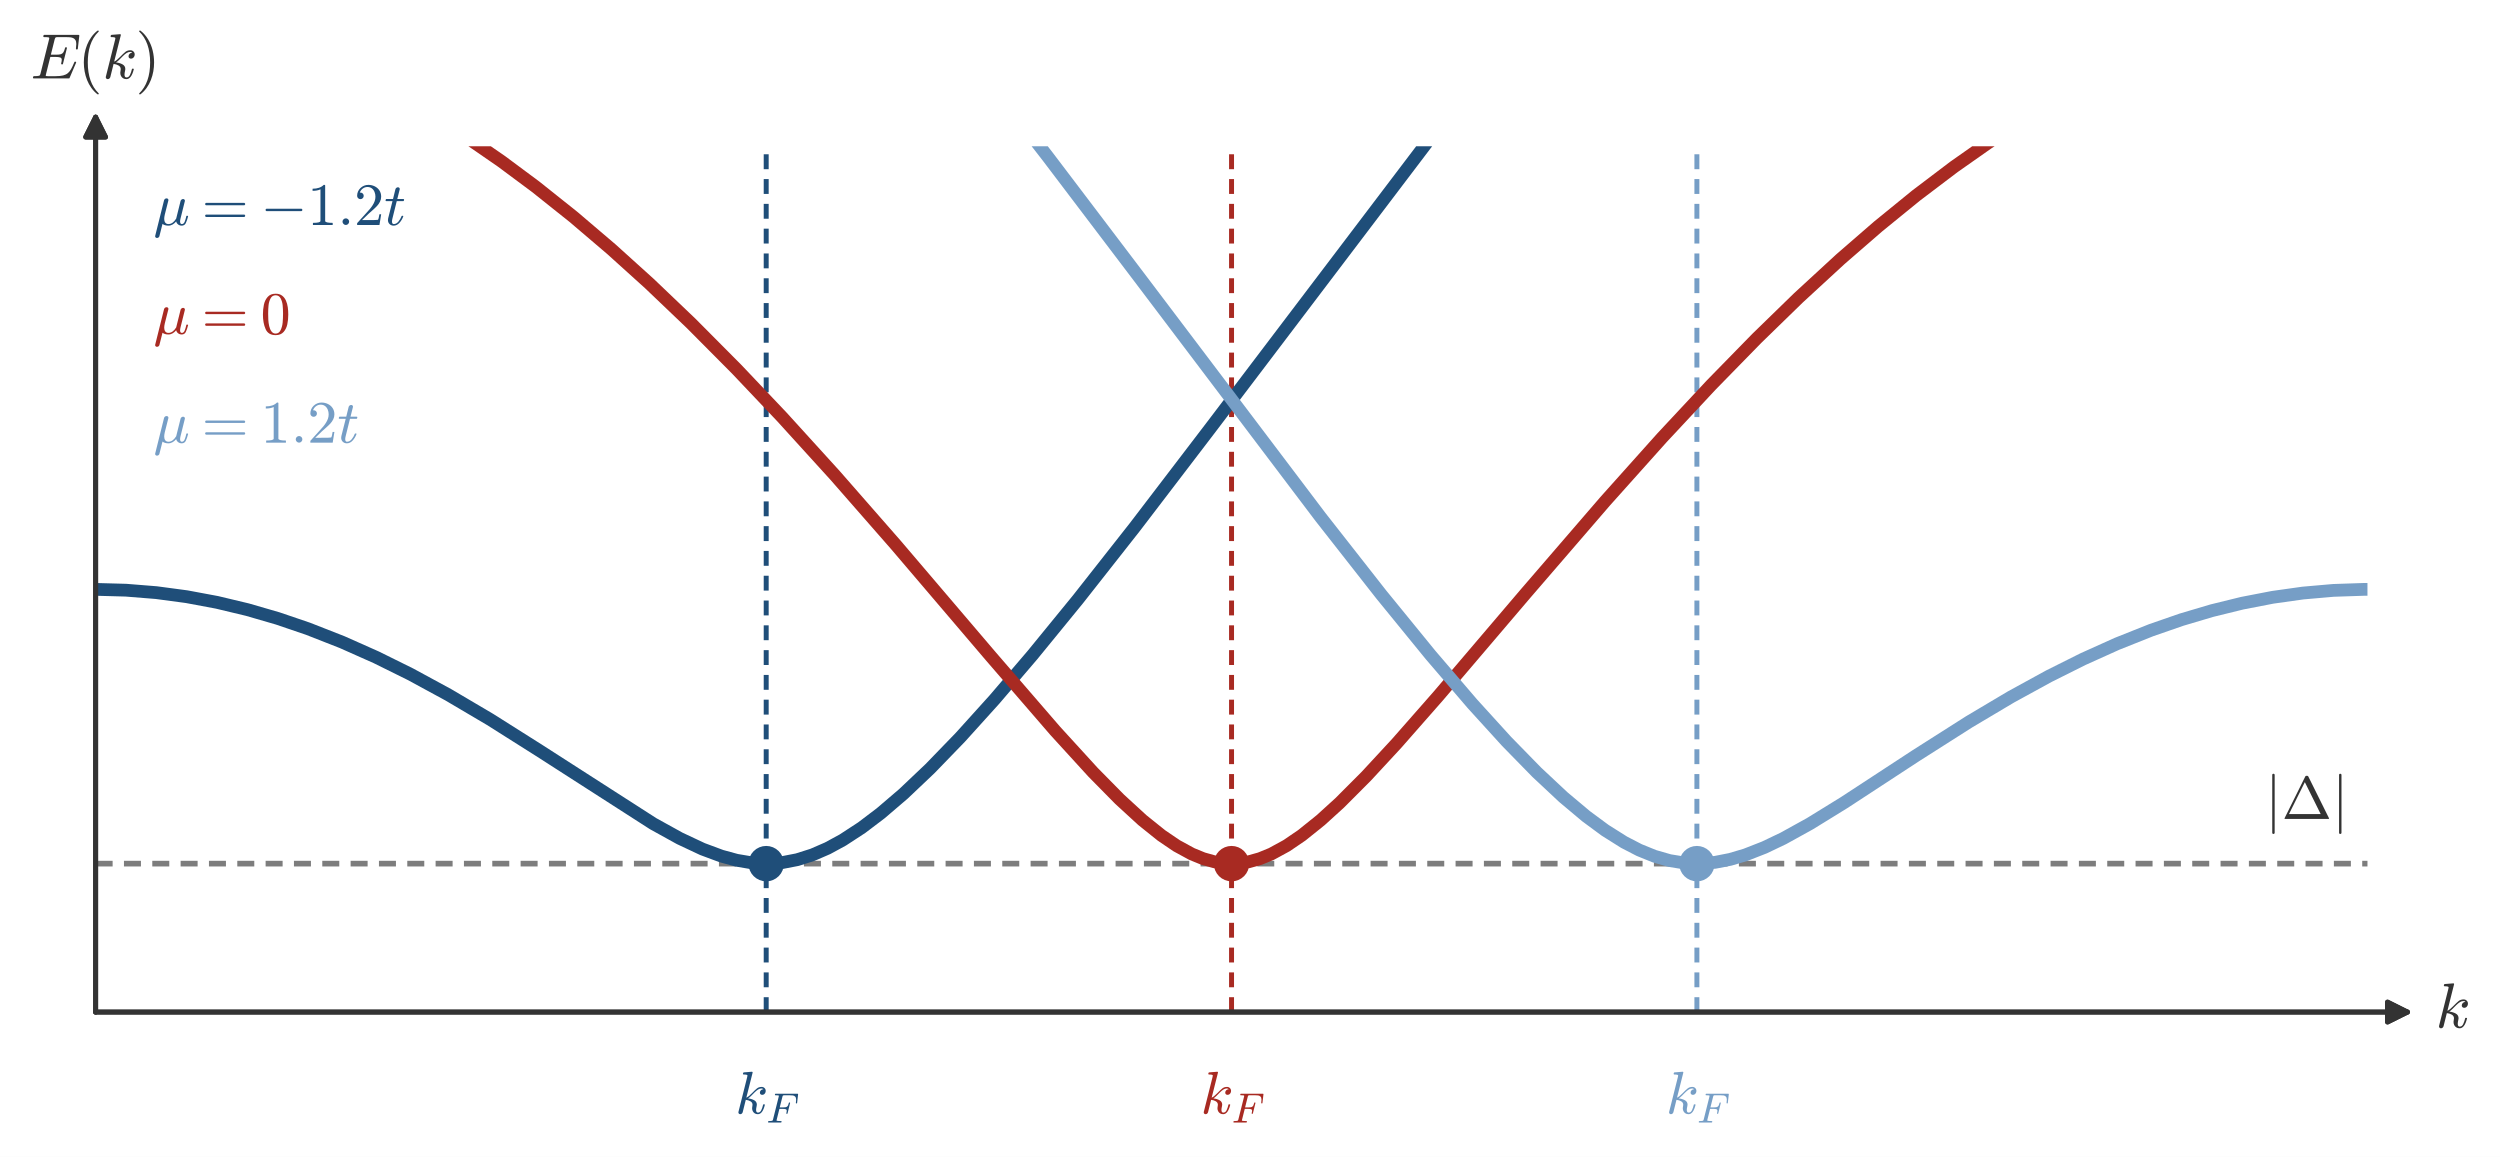
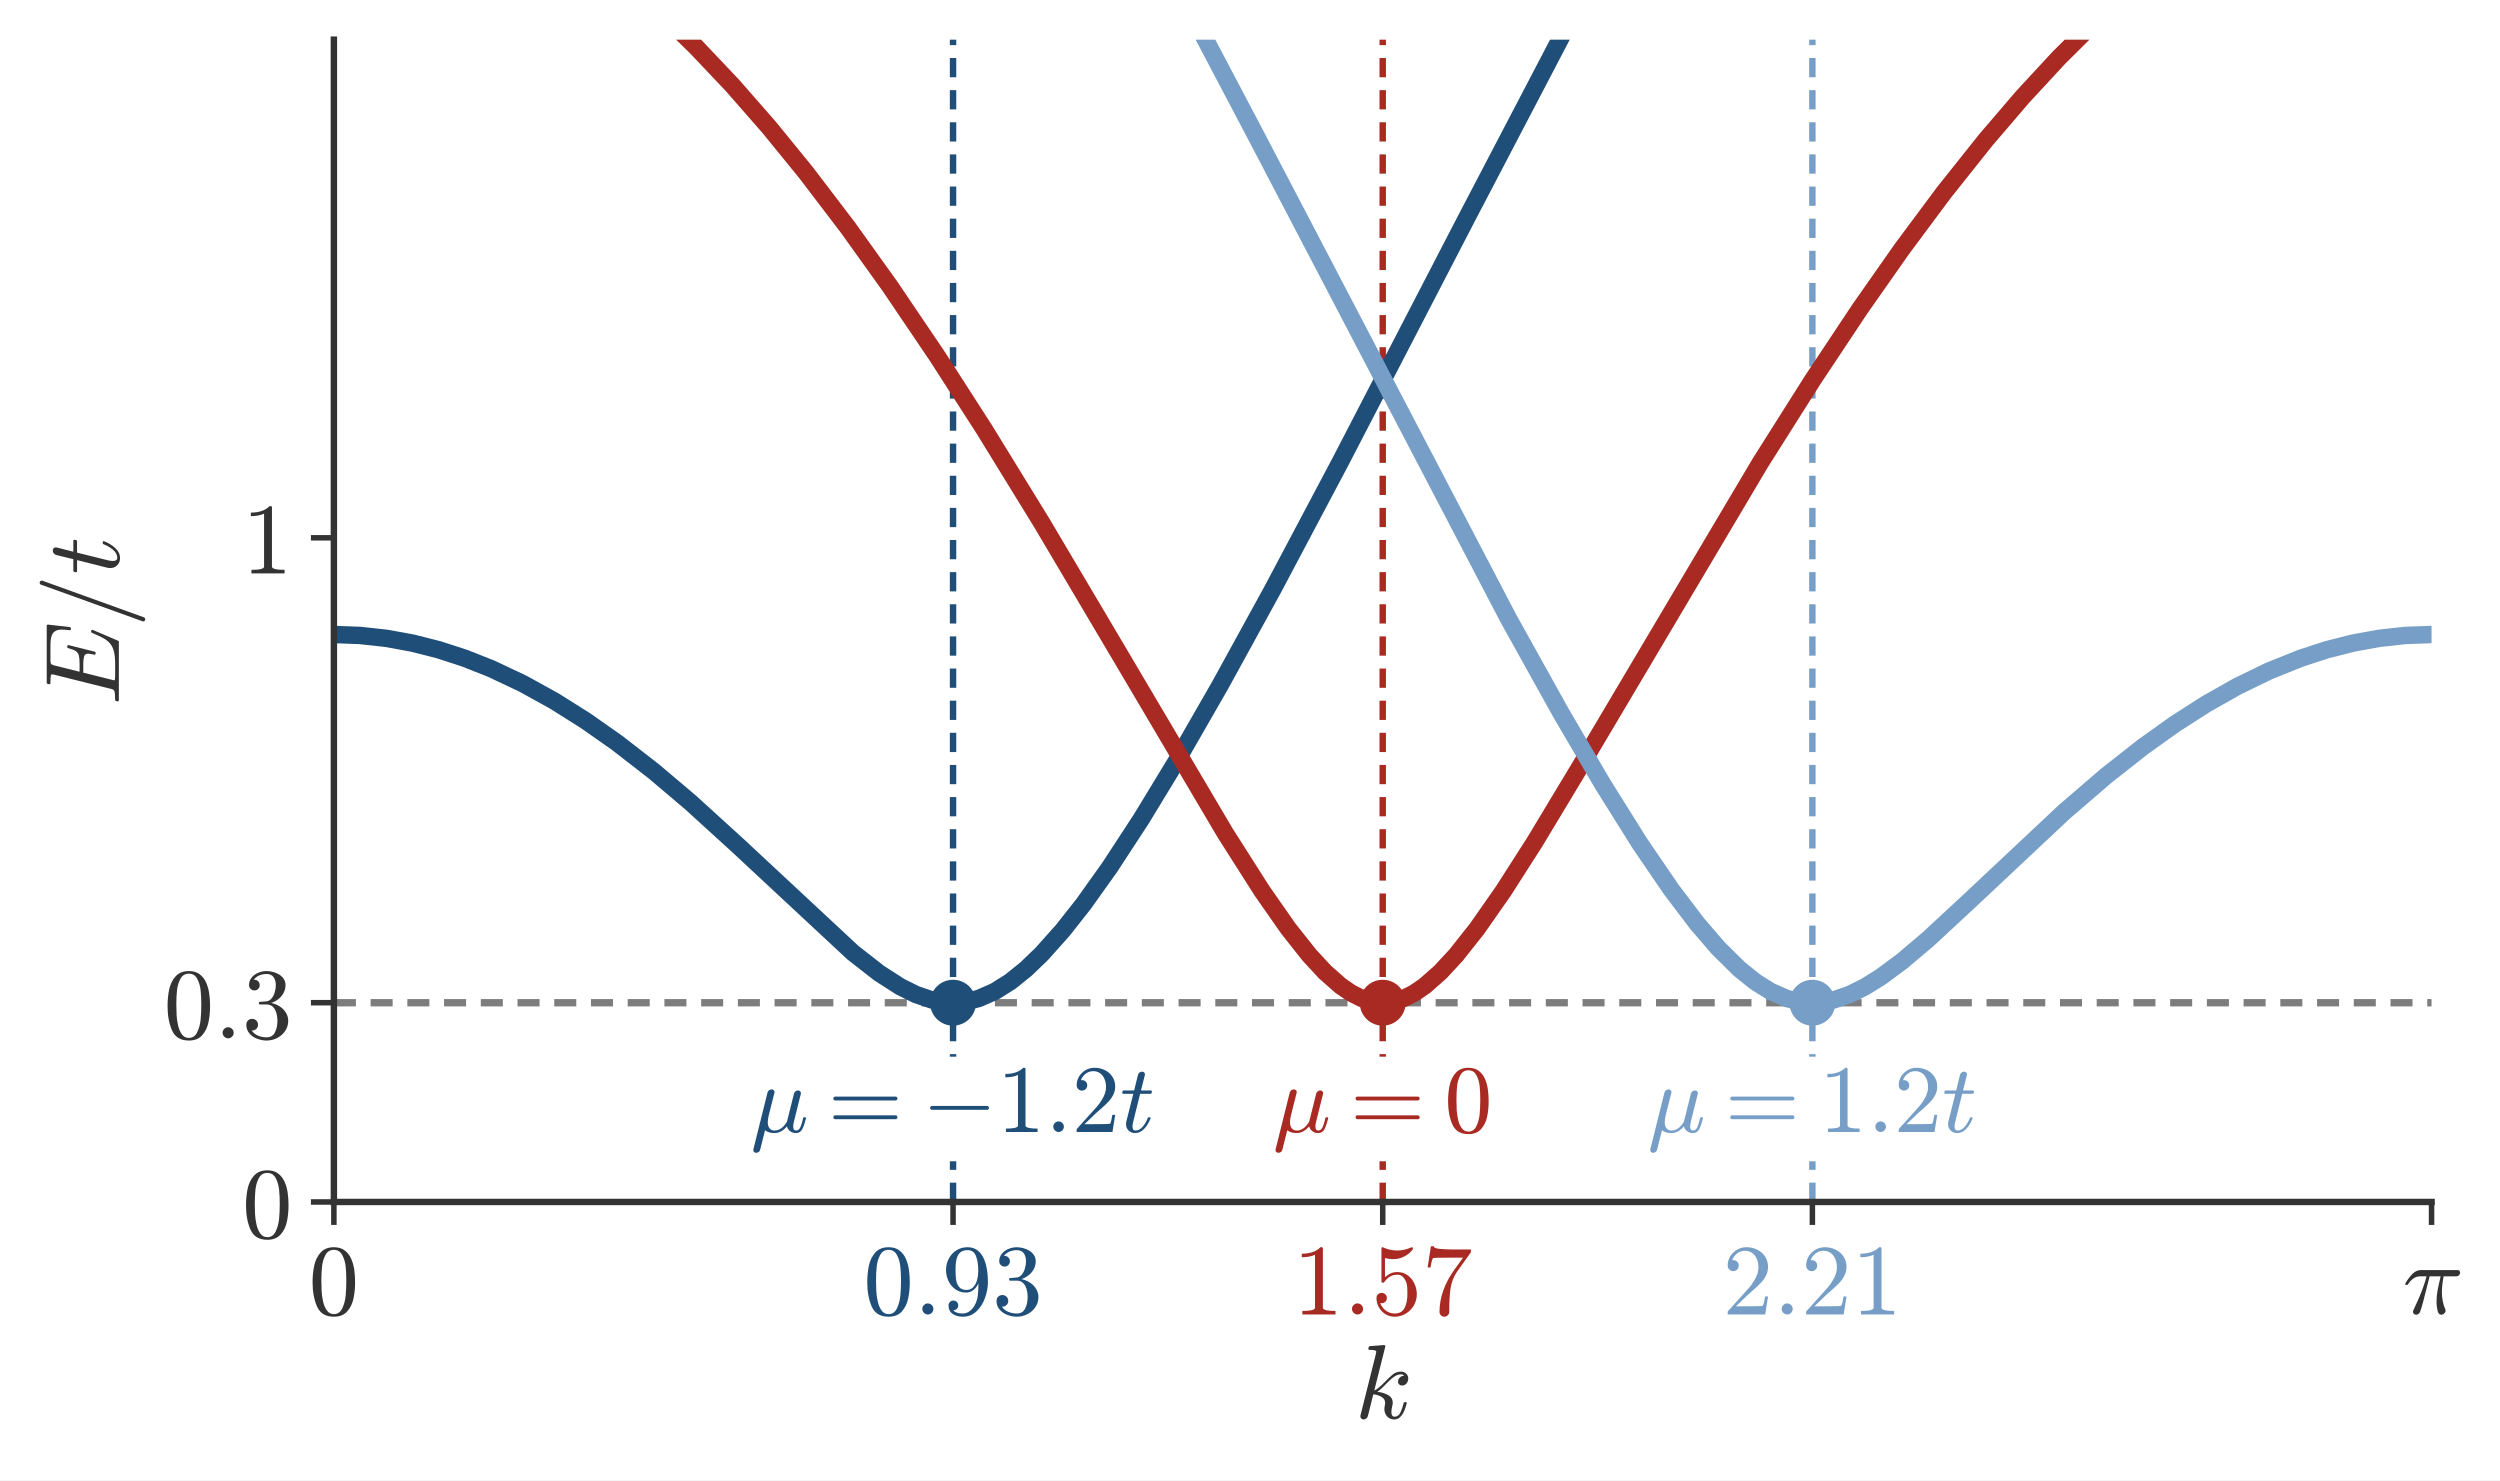
- <svg xmlns="http://www.w3.org/2000/svg" xmlns:xlink="http://www.w3.org/1999/xlink" width="352.952pt" height="163.33pt" viewBox="0 0 352.952 163.33" version="1.1">
+ <svg xmlns="http://www.w3.org/2000/svg" xmlns:xlink="http://www.w3.org/1999/xlink" width="272.293pt" height="161.236pt" viewBox="0 0 272.293 161.236" version="1.1">
  <defs>
    <style type="text/css">*{stroke-linejoin: round; stroke-linecap: butt}</style>
  </defs>
  <g id="figure_1">
    <g id="patch_1">
-       <path d="M 0 163.33  L 352.952 163.33  L 352.952 0  L 0 0  z " style="fill: #ffffff" />
+       <path d="M 0 161.236  L 272.293 161.236  L 272.293 0  L 0 0  z " style="fill: #ffffff" />
    </g>
    <g id="axes_1">
      <g id="patch_2">
-         <path d="M 13.5 142.884  L 334.24 142.884  L 334.24 20.654  L 13.5 20.654  z " style="fill: #ffffff" />
+         <path d="M 36.366 130.915  L 264.838 130.915  L 264.838 4.32  L 36.366 4.32  z " style="fill: #ffffff" />
      </g>
      <g id="line2d_1">
-         <path d="M 108.172 142.884  L 108.172 20.654  " clip-path="url(#p4acc5c0c3c)" style="fill: none; stroke-dasharray: 2.1,1.4; stroke-dashoffset: 0; stroke: #1f4e79; stroke-width: 0.7" />
+         <path d="M 103.803 130.915  L 103.803 4.32  " clip-path="url(#pa2247e5901)" style="fill: none; stroke-dasharray: 2.1,1.4; stroke-dashoffset: 0; stroke: #1f4e79; stroke-width: 0.7" />
      </g>
      <g id="line2d_2">
-         <path d="M 173.87 142.884  L 173.87 20.654  " clip-path="url(#p4acc5c0c3c)" style="fill: none; stroke-dasharray: 2.1,1.4; stroke-dashoffset: 0; stroke: #a82a22; stroke-width: 0.7" />
+         <path d="M 150.602 130.915  L 150.602 4.32  " clip-path="url(#pa2247e5901)" style="fill: none; stroke-dasharray: 2.1,1.4; stroke-dashoffset: 0; stroke: #a82a22; stroke-width: 0.7" />
      </g>
      <g id="line2d_3">
-         <path d="M 239.568 142.884  L 239.568 20.654  " clip-path="url(#p4acc5c0c3c)" style="fill: none; stroke-dasharray: 2.1,1.4; stroke-dashoffset: 0; stroke: #769ec6; stroke-width: 0.7" />
+         <path d="M 197.4 130.915  L 197.4 4.32  " clip-path="url(#pa2247e5901)" style="fill: none; stroke-dasharray: 2.1,1.4; stroke-dashoffset: 0; stroke: #769ec6; stroke-width: 0.7" />
      </g>
      <g id="line2d_4">
-         <path d="M 13.5 121.93  L 334.24 121.93  " clip-path="url(#p4acc5c0c3c)" style="fill: none; stroke-dasharray: 2.4,1.6; stroke-dashoffset: 0; stroke: #7d7d7d; stroke-width: 0.8" />
-       </g>
-       <g id="matplotlib.axis_1" />
-       <g id="matplotlib.axis_2" />
-       <g id="line2d_5">
-         <path d="M 13.5 83.208  L 17.784 83.323  L 22.067 83.668  L 26.351 84.241  L 30.635 85.041  L 34.918 86.065  L 39.202 87.309  L 43.486 88.768  L 48.305 90.658  L 53.124 92.802  L 57.943 95.186  L 63.298 98.094  L 69.188 101.569  L 76.149 105.969  L 92.213 116.29  L 95.961 118.363  L 99.173 119.872  L 101.851 120.868  L 103.993 121.452  L 106.134 121.813  L 108.276 121.93  L 110.418 121.784  L 112.56 121.369  L 114.702 120.69  L 116.844 119.759  L 118.985 118.595  L 121.663 116.847  L 124.34 114.817  L 127.553 112.07  L 131.301 108.515  L 135.585 104.088  L 140.404 98.752  L 145.758 92.486  L 152.184 84.62  L 160.216 74.411  L 170.925 60.392  L 206.801 13.086  L 215.904 1.605  L 218.014 -1  L 218.014 -1  " clip-path="url(#p4acc5c0c3c)" style="fill: none; stroke: #1f4e79; stroke-width: 1.8; stroke-linecap: round" />
-       </g>
-       <g id="line2d_6">
+         <path d="M 36.366 109.213  L 264.838 109.213  " clip-path="url(#pa2247e5901)" style="fill: none; stroke-dasharray: 2.4,1.6; stroke-dashoffset: 0; stroke: #7d7d7d; stroke-width: 0.8" />
+       </g>
+       <g id="matplotlib.axis_1">
+         <g id="xtick_1">
+           <g id="line2d_5">
+             <defs>
+               <path id="maeb34de381" d="M 0 0  L 0 2.5  " style="stroke: #333333; stroke-width: 0.6" />
+             </defs>
+             <g>
+               <use xlink:href="#maeb34de381" x="36.366" y="130.915" style="fill: #333333; stroke: #333333; stroke-width: 0.6" />
+             </g>
+           </g>
+           <g id="text_1">
+             <g style="fill: #333333" transform="translate(33.61563 143.1711) scale(0.11 -0.11)">
+               <defs>
+                 <path id="Cmr10-28" d="M 1600 -141  Q 816 -141 533 504  Q 250 1150 250 2041  Q 250 2597 351 3087  Q 453 3578 754 3920  Q 1056 4263 1600 4263  Q 2022 4263 2290 4056  Q 2559 3850 2700 3523  Q 2841 3197 2892 2823  Q 2944 2450 2944 2041  Q 2944 1491 2842 1011  Q 2741 531 2444 195  Q 2147 -141 1600 -141  z M 1600 25  Q 1956 25 2131 390  Q 2306 756 2347 1200  Q 2388 1644 2388 2144  Q 2388 2625 2347 3031  Q 2306 3438 2132 3767  Q 1959 4097 1600 4097  Q 1238 4097 1063 3765  Q 888 3434 847 3029  Q 806 2625 806 2144  Q 806 1788 823 1472  Q 841 1156 916 820  Q 991 484 1158 254  Q 1325 25 1600 25  z " transform="scale(0.015625)" />
+               </defs>
+               <use xlink:href="#Cmr10-28" />
+             </g>
+           </g>
+         </g>
+         <g id="xtick_2">
+           <g id="line2d_6">
+             <g>
+               <use xlink:href="#maeb34de381" x="103.803" y="130.915" style="fill: #333333; stroke: #333333; stroke-width: 0.6" />
+             </g>
+           </g>
+           <g id="text_2">
+             <g style="fill: #1f4e79" transform="translate(94.03039 143.1711) scale(0.11 -0.11)">
+               <defs>
+                 <path id="Cmr10-1e" d="M 538 353  Q 538 497 644 600  Q 750 703 891 703  Q 978 703 1062 656  Q 1147 609 1194 525  Q 1241 441 1241 353  Q 1241 213 1137 106  Q 1034 0 891 0  Q 750 0 644 106  Q 538 213 538 353  z " transform="scale(0.015625)" />
+                 <path id="Cmr10-16" d="M 722 269  Q 897 63 1331 63  Q 1575 63 1786 228  Q 1997 394 2113 634  Q 2247 906 2284 1214  Q 2322 1522 2322 1978  Q 2213 1719 2008 1553  Q 1803 1388 1538 1388  Q 1166 1388 873 1589  Q 581 1791 425 2120  Q 269 2450 269 2822  Q 269 3206 444 3539  Q 619 3872 928 4067  Q 1238 4263 1631 4263  Q 2019 4263 2280 4052  Q 2541 3841 2678 3508  Q 2816 3175 2870 2803  Q 2925 2431 2925 2069  Q 2925 1575 2744 1061  Q 2563 547 2202 203  Q 1841 -141 1331 -141  Q 953 -141 690 37  Q 428 216 428 575  Q 428 706 517 795  Q 606 884 738 884  Q 866 884 955 795  Q 1044 706 1044 575  Q 1044 450 953 359  Q 863 269 738 269  L 722 269  z M 1563 1556  Q 1825 1556 1992 1732  Q 2159 1909 2234 2171  Q 2309 2434 2309 2694  L 2309 2816  L 2309 2841  Q 2309 3322 2168 3700  Q 2028 4078 1631 4078  Q 1378 4078 1220 3967  Q 1063 3856 988 3672  Q 913 3488 892 3278  Q 872 3069 872 2822  Q 872 2459 906 2203  Q 941 1947 1094 1751  Q 1247 1556 1563 1556  z " transform="scale(0.015625)" />
+                 <path id="Cmr10-6e" d="M 609 494  Q 759 275 1012 169  Q 1266 63 1556 63  Q 1928 63 2084 380  Q 2241 697 2241 1100  Q 2241 1281 2208 1462  Q 2175 1644 2097 1800  Q 2019 1956 1883 2050  Q 1747 2144 1550 2144  L 1125 2144  Q 1069 2144 1069 2203  L 1069 2259  Q 1069 2309 1125 2309  L 1478 2338  Q 1703 2338 1851 2506  Q 2000 2675 2069 2917  Q 2138 3159 2138 3378  Q 2138 3684 1994 3881  Q 1850 4078 1556 4078  Q 1313 4078 1091 3986  Q 869 3894 738 3706  Q 750 3709 759 3711  Q 769 3713 781 3713  Q 925 3713 1022 3613  Q 1119 3513 1119 3372  Q 1119 3234 1022 3134  Q 925 3034 781 3034  Q 641 3034 541 3134  Q 441 3234 441 3372  Q 441 3647 606 3850  Q 772 4053 1033 4158  Q 1294 4263 1556 4263  Q 1750 4263 1965 4205  Q 2181 4147 2356 4039  Q 2531 3931 2642 3762  Q 2753 3594 2753 3378  Q 2753 3109 2633 2881  Q 2513 2653 2303 2487  Q 2094 2322 1844 2241  Q 2122 2188 2372 2031  Q 2622 1875 2773 1631  Q 2925 1388 2925 1106  Q 2925 753 2731 467  Q 2538 181 2222 20  Q 1906 -141 1556 -141  Q 1256 -141 954 -26  Q 653 88 461 316  Q 269 544 269 863  Q 269 1022 375 1128  Q 481 1234 641 1234  Q 744 1234 830 1186  Q 916 1138 964 1050  Q 1013 963 1013 863  Q 1013 706 903 600  Q 794 494 641 494  L 609 494  z " transform="scale(0.015625)" />
+               </defs>
+               <use xlink:href="#Cmr10-28" />
+               <use xlink:href="#Cmr10-1e" transform="translate(50 0)" />
+               <use xlink:href="#Cmr10-16" transform="translate(77.6875 0)" />
+               <use xlink:href="#Cmr10-6e" transform="translate(127.6875 0)" />
+             </g>
+           </g>
+         </g>
+         <g id="xtick_3">
+           <g id="line2d_7">
+             <g>
+               <use xlink:href="#maeb34de381" x="150.602" y="130.915" style="fill: #333333; stroke: #333333; stroke-width: 0.6" />
+             </g>
+           </g>
+           <g id="text_3">
+             <g style="fill: #a82a22" transform="translate(140.829 143.1711) scale(0.11 -0.11)">
+               <defs>
+                 <path id="Cmr10-64" d="M 594 0  L 594 225  Q 1394 225 1394 428  L 1394 3788  Q 1063 3628 556 3628  L 556 3853  Q 1341 3853 1741 4263  L 1831 4263  Q 1853 4263 1873 4245  Q 1894 4228 1894 4206  L 1894 428  Q 1894 225 2694 225  L 2694 0  L 594 0  z " transform="scale(0.015625)" />
+                 <path id="Cmr10-78" d="M 556 728  Q 622 541 758 387  Q 894 234 1080 148  Q 1266 63 1466 63  Q 1928 63 2103 422  Q 2278 781 2278 1294  Q 2278 1516 2270 1667  Q 2263 1819 2228 1959  Q 2169 2184 2020 2353  Q 1872 2522 1656 2522  Q 1441 2522 1286 2456  Q 1131 2391 1034 2303  Q 938 2216 863 2119  Q 788 2022 769 2016  L 697 2016  Q 681 2016 657 2036  Q 634 2056 634 2075  L 634 4213  Q 634 4228 654 4245  Q 675 4263 697 4263  L 716 4263  Q 1147 4056 1631 4056  Q 2106 4056 2547 4263  L 2566 4263  Q 2588 4263 2606 4247  Q 2625 4231 2625 4213  L 2625 4153  Q 2625 4122 2613 4122  Q 2394 3831 2064 3668  Q 1734 3506 1381 3506  Q 1125 3506 856 3578  L 856 2369  Q 1069 2541 1236 2614  Q 1403 2688 1663 2688  Q 2016 2688 2295 2484  Q 2575 2281 2725 1954  Q 2875 1628 2875 1288  Q 2875 903 2686 575  Q 2497 247 2172 53  Q 1847 -141 1466 -141  Q 1150 -141 886 21  Q 622 184 470 459  Q 319 734 319 1044  Q 319 1188 412 1278  Q 506 1369 647 1369  Q 788 1369 883 1276  Q 978 1184 978 1044  Q 978 906 883 811  Q 788 716 647 716  Q 625 716 597 720  Q 569 725 556 728  z " transform="scale(0.015625)" />
+                 <path id="Cmr10-7f" d="M 1113 166  Q 1113 522 1175 862  Q 1238 1203 1358 1536  Q 1478 1869 1648 2189  Q 1819 2509 2022 2791  L 2606 3603  L 1875 3603  Q 738 3603 703 3572  Q 619 3469 544 2981  L 359 2981  L 569 4325  L 756 4325  L 756 4306  Q 756 4191 1147 4156  Q 1538 4122 1913 4122  L 3103 4122  L 3103 3956  Q 3103 3950 3101 3947  Q 3100 3944 3097 3938  L 2216 2700  Q 1891 2219 1809 1631  Q 1728 1044 1728 166  Q 1728 41 1637 -50  Q 1547 -141 1422 -141  Q 1294 -141 1203 -50  Q 1113 41 1113 166  z " transform="scale(0.015625)" />
+               </defs>
+               <use xlink:href="#Cmr10-64" />
+               <use xlink:href="#Cmr10-1e" transform="translate(50 0)" />
+               <use xlink:href="#Cmr10-78" transform="translate(77.6875 0)" />
+               <use xlink:href="#Cmr10-7f" transform="translate(127.6875 0)" />
+             </g>
+           </g>
+         </g>
+         <g id="xtick_4">
+           <g id="line2d_8">
+             <g>
+               <use xlink:href="#maeb34de381" x="197.4" y="130.915" style="fill: #333333; stroke: #333333; stroke-width: 0.6" />
+             </g>
+           </g>
+           <g id="text_4">
+             <g style="fill: #769ec6" transform="translate(187.6277 143.1711) scale(0.11 -0.11)">
+               <defs>
+                 <path id="Cmr10-31" d="M 319 0  L 319 172  Q 319 188 331 206  L 1325 1306  Q 1550 1550 1690 1715  Q 1831 1881 1968 2097  Q 2106 2313 2186 2536  Q 2266 2759 2266 3009  Q 2266 3272 2169 3511  Q 2072 3750 1880 3894  Q 1688 4038 1416 4038  Q 1138 4038 916 3870  Q 694 3703 603 3438  Q 628 3444 672 3444  Q 816 3444 917 3347  Q 1019 3250 1019 3097  Q 1019 2950 917 2848  Q 816 2747 672 2747  Q 522 2747 420 2851  Q 319 2956 319 3097  Q 319 3338 409 3548  Q 500 3759 670 3923  Q 841 4088 1055 4175  Q 1269 4263 1509 4263  Q 1875 4263 2190 4108  Q 2506 3953 2690 3670  Q 2875 3388 2875 3009  Q 2875 2731 2753 2481  Q 2631 2231 2440 2026  Q 2250 1822 1953 1562  Q 1656 1303 1563 1216  L 838 519  L 1453 519  Q 1906 519 2211 526  Q 2516 534 2534 550  Q 2609 631 2688 1141  L 2875 1141  L 2694 0  L 319 0  z " transform="scale(0.015625)" />
+               </defs>
+               <use xlink:href="#Cmr10-31" />
+               <use xlink:href="#Cmr10-1e" transform="translate(50 0)" />
+               <use xlink:href="#Cmr10-31" transform="translate(77.6875 0)" />
+               <use xlink:href="#Cmr10-64" transform="translate(127.6875 0)" />
+             </g>
+           </g>
+         </g>
+         <g id="xtick_5">
+           <g id="line2d_9">
+             <g>
+               <use xlink:href="#maeb34de381" x="264.838" y="130.915" style="fill: #333333; stroke: #333333; stroke-width: 0.6" />
+             </g>
+           </g>
+           <g id="text_5">
+             <g style="fill: #333333" transform="translate(261.7031 143.1711) scale(0.11 -0.11)">
+               <defs>
+                 <path id="Cmmi10-24" d="M 647 109  Q 647 144 672 213  Q 850 584 1004 942  Q 1159 1300 1282 1639  Q 1406 1978 1509 2363  L 1100 2363  Q 866 2363 662 2216  Q 459 2069 325 1844  Q 313 1819 288 1819  L 213 1819  Q 153 1819 153 1881  Q 153 1894 166 1919  Q 375 2275 614 2517  Q 853 2759 1153 2759  L 3475 2759  Q 3541 2759 3587 2715  Q 3634 2672 3634 2597  Q 3634 2503 3567 2433  Q 3500 2363 3406 2363  L 2591 2363  Q 2488 1859 2478 1381  Q 2478 766 2694 269  Q 2713 231 2713 191  Q 2713 122 2672 62  Q 2631 3 2567 -34  Q 2503 -72 2431 -72  Q 2263 -72 2200 203  Q 2138 478 2138 738  Q 2138 1103 2200 1442  Q 2263 1781 2400 2363  L 1703 2363  Q 1197 313 1094 103  Q 1003 -72 844 -72  Q 766 -72 706 -20  Q 647 31 647 109  z " transform="scale(0.015625)" />
+               </defs>
+               <use xlink:href="#Cmmi10-24" transform="translate(0 0.890625)" />
+             </g>
+           </g>
+         </g>
+         <g id="text_6">
+           <g style="fill: #333333" transform="translate(147.5543 154.5461) scale(0.115 -0.115)">
+             <defs>
+               <path id="Cmmi10-3e" d="M 341 116  Q 341 153 347 172  L 1275 3872  Q 1300 3981 1306 4044  Q 1306 4147 891 4147  Q 825 4147 825 4231  Q 828 4247 839 4287  Q 850 4328 867 4350  Q 884 4372 916 4372  L 1778 4441  L 1797 4441  Q 1797 4434 1819 4423  Q 1841 4413 1844 4409  Q 1856 4378 1856 4359  L 1184 1684  Q 1416 1781 1767 2145  Q 2119 2509 2317 2668  Q 2516 2828 2816 2828  Q 2994 2828 3119 2706  Q 3244 2584 3244 2406  Q 3244 2294 3197 2198  Q 3150 2103 3065 2043  Q 2981 1984 2869 1984  Q 2766 1984 2695 2048  Q 2625 2113 2625 2216  Q 2625 2369 2733 2473  Q 2841 2578 2994 2578  Q 2931 2663 2803 2663  Q 2613 2663 2436 2553  Q 2259 2444 2054 2239  Q 1850 2034 1681 1864  Q 1513 1694 1369 1606  Q 1747 1563 2025 1408  Q 2303 1253 2303 934  Q 2303 869 2278 769  Q 2222 528 2222 384  Q 2222 97 2419 97  Q 2650 97 2770 350  Q 2891 603 2969 941  Q 2981 978 3022 978  L 3097 978  Q 3122 978 3139 962  Q 3156 947 3156 922  Q 3156 916 3150 903  Q 2909 -72 2406 -72  Q 2225 -72 2086 12  Q 1947 97 1872 242  Q 1797 388 1797 569  Q 1797 672 1825 781  Q 1844 856 1844 922  Q 1844 1169 1625 1297  Q 1406 1425 1125 1453  L 800 147  Q 775 50 703 -11  Q 631 -72 538 -72  Q 456 -72 398 -17  Q 341 38 341 116  z " transform="scale(0.015625)" />
+             </defs>
+             <use xlink:href="#Cmmi10-3e" transform="translate(0 0.609375)" />
+           </g>
+         </g>
+       </g>
+       <g id="matplotlib.axis_2">
+         <g id="ytick_1">
+           <g id="line2d_10">
+             <defs>
+               <path id="m159ef64ad0" d="M 0 0  L -2.5 0  " style="stroke: #333333; stroke-width: 0.6" />
+             </defs>
+             <g>
+               <use xlink:href="#m159ef64ad0" x="36.366" y="130.915" style="fill: #333333; stroke: #333333; stroke-width: 0.6" />
+             </g>
+           </g>
+           <g id="text_7">
+             <g style="fill: #333333" transform="translate(26.36563 134.7932) scale(0.11 -0.11)">
+               <use xlink:href="#Cmr10-28" />
+             </g>
+           </g>
+         </g>
+         <g id="ytick_2">
+           <g id="line2d_11">
+             <g>
+               <use xlink:href="#m159ef64ad0" x="36.366" y="109.213" style="fill: #333333; stroke: #333333; stroke-width: 0.6" />
+             </g>
+           </g>
+           <g id="text_8">
+             <g style="fill: #333333" transform="translate(17.82 113.0912) scale(0.11 -0.11)">
+               <use xlink:href="#Cmr10-28" />
+               <use xlink:href="#Cmr10-1e" transform="translate(50 0)" />
+               <use xlink:href="#Cmr10-6e" transform="translate(77.6875 0)" />
+             </g>
+           </g>
+         </g>
+         <g id="ytick_3">
+           <g id="line2d_12">
+             <g>
+               <use xlink:href="#m159ef64ad0" x="36.366" y="58.575" style="fill: #333333; stroke: #333333; stroke-width: 0.6" />
+             </g>
+           </g>
+           <g id="text_9">
+             <g style="fill: #333333" transform="translate(26.36563 62.45305) scale(0.11 -0.11)">
+               <use xlink:href="#Cmr10-64" />
+             </g>
+           </g>
+         </g>
+         <g id="text_10">
+           <g style="fill: #333333" transform="translate(12.945 76.81764) rotate(-90) scale(0.115 -0.115)">
+             <defs>
+               <path id="Cmmi10-6f" d="M 300 0  Q 238 0 238 84  Q 241 100 250 139  Q 259 178 276 201  Q 294 225 319 225  Q 709 225 863 269  Q 947 297 984 441  L 1863 3956  Q 1875 4019 1875 4044  Q 1875 4113 1797 4122  Q 1678 4147 1338 4147  Q 1275 4147 1275 4231  Q 1278 4247 1287 4286  Q 1297 4325 1314 4348  Q 1331 4372 1356 4372  L 4825 4372  Q 4891 4372 4891 4288  L 4738 2963  Q 4738 2947 4714 2926  Q 4691 2906 4672 2906  L 4616 2906  Q 4550 2906 4550 2988  Q 4588 3300 4588 3450  Q 4588 3706 4500 3848  Q 4413 3991 4267 4053  Q 4122 4116 3945 4131  Q 3769 4147 3481 4147  L 2753 4147  Q 2578 4147 2522 4117  Q 2466 4088 2419 3928  L 2034 2381  L 2534 2381  Q 2859 2381 3025 2426  Q 3191 2472 3287 2615  Q 3384 2759 3463 3072  Q 3469 3094 3486 3111  Q 3503 3128 3525 3128  L 3584 3128  Q 3647 3128 3647 3047  L 3250 1466  Q 3238 1409 3188 1409  L 3128 1409  Q 3066 1409 3066 1491  Q 3128 1747 3128 1869  Q 3128 2056 2959 2106  Q 2791 2156 2509 2156  L 1978 2156  L 1544 416  Q 1516 338 1516 275  Q 1516 225 1734 225  L 2509 225  Q 2972 225 3259 297  Q 3547 369 3736 526  Q 3925 684 4062 928  Q 4200 1172 4397 1638  Q 4409 1678 4453 1678  L 4513 1678  Q 4538 1678 4556 1656  Q 4575 1634 4575 1606  Q 4575 1594 4569 1581  L 3909 38  Q 3897 0 3859 0  L 300 0  z " transform="scale(0.015625)" />
+               <path id="Cmmi10-62" d="M 359 -1472  Q 359 -1453 366 -1447  L 2591 4722  Q 2603 4759 2634 4779  Q 2666 4800 2706 4800  Q 2763 4800 2798 4765  Q 2834 4731 2834 4672  L 2834 4647  L 609 -1522  Q 572 -1600 488 -1600  Q 434 -1600 396 -1562  Q 359 -1525 359 -1472  z " transform="scale(0.015625)" />
+               <path id="Cmmi10-30" d="M 397 519  Q 397 613 416 697  L 878 2534  L 206 2534  Q 141 2534 141 2619  Q 166 2759 225 2759  L 934 2759  L 1191 3803  Q 1216 3888 1291 3947  Q 1366 4006 1459 4006  Q 1541 4006 1595 3957  Q 1650 3909 1650 3828  Q 1650 3809 1648 3798  Q 1647 3788 1644 3775  L 1388 2759  L 2047 2759  Q 2113 2759 2113 2675  Q 2109 2659 2100 2621  Q 2091 2584 2075 2559  Q 2059 2534 2028 2534  L 1331 2534  L 872 684  Q 825 503 825 372  Q 825 97 1013 97  Q 1294 97 1511 361  Q 1728 625 1844 941  Q 1869 978 1894 978  L 1972 978  Q 1997 978 2012 961  Q 2028 944 2028 922  Q 2028 909 2022 903  Q 1881 516 1612 222  Q 1344 -72 997 -72  Q 744 -72 570 93  Q 397 259 397 519  z " transform="scale(0.015625)" />
+             </defs>
+             <use xlink:href="#Cmmi10-6f" />
+             <use xlink:href="#Cmmi10-62" transform="translate(73.7793 0)" />
+             <use xlink:href="#Cmmi10-30" transform="translate(123.7793 0)" />
+           </g>
+         </g>
+       </g>
+       <g id="line2d_13">
+         <path d="M 36.366 69.108  L 39.222 69.212  L 42.077 69.525  L 44.933 70.046  L 47.789 70.772  L 50.645 71.703  L 53.501 72.834  L 56.928 74.451  L 60.355 76.343  L 63.782 78.499  L 67.209 80.907  L 71.208 84.01  L 75.206 87.394  L 80.347 92.075  L 92.913 103.776  L 95.768 106.003  L 98.053 107.47  L 99.767 108.321  L 101.48 108.908  L 103.194 109.192  L 104.336 109.197  L 105.479 109.047  L 106.621 108.742  L 108.334 107.994  L 110.048 106.916  L 111.762 105.535  L 113.475 103.885  L 115.76 101.325  L 118.045 98.424  L 120.9 94.414  L 124.328 89.164  L 128.326 82.587  L 132.895 74.633  L 138.607 64.231  L 146.032 50.219  L 159.741 23.753  L 171.164 1.904  L 172.711 -1  L 172.711 -1  " clip-path="url(#pa2247e5901)" style="fill: none; stroke: #1f4e79; stroke-width: 1.9; stroke-linecap: round" />
+       </g>
+       <g id="line2d_14">
+         <path d="M 69.274 -1  L 72.35 1.751  L 75.777 5.08  L 79.775 9.301  L 83.774 13.873  L 87.772 18.779  L 92.341 24.774  L 96.911 31.154  L 102.051 38.753  L 107.192 46.747  L 113.475 56.965  L 121.472 70.47  L 133.466 90.769  L 137.465 97.053  L 140.321 101.14  L 142.605 104.026  L 144.319 105.879  L 146.032 107.389  L 147.175 108.168  L 148.317 108.743  L 149.459 109.095  L 150.602 109.213  L 151.744 109.095  L 152.887 108.743  L 154.029 108.168  L 155.171 107.389  L 156.885 105.879  L 158.598 104.026  L 160.883 101.14  L 163.739 97.053  L 167.166 91.695  L 172.307 83.158  L 191.727 50.411  L 197.439 41.376  L 202.579 33.64  L 207.149 27.123  L 211.718 20.98  L 216.288 15.241  L 220.286 10.572  L 224.284 6.249  L 228.282 2.287  L 231.93 -1  L 231.93 -1  " clip-path="url(#pa2247e5901)" style="fill: none; stroke: #a82a22; stroke-width: 1.9; stroke-linecap: round" />
+       </g>
+       <g id="line2d_15">
+         <path d="M 128.493 -1  L 136.893 14.948  L 164.31 67.395  L 170.022 77.662  L 174.591 85.457  L 178.59 91.841  L 182.017 96.866  L 184.873 100.629  L 187.157 103.281  L 189.442 105.535  L 191.156 106.916  L 192.869 107.994  L 194.583 108.742  L 195.725 109.047  L 196.868 109.197  L 198.01 109.192  L 199.723 108.908  L 201.437 108.321  L 203.151 107.47  L 204.864 106.401  L 207.149 104.709  L 210.005 102.295  L 214.574 98.058  L 224.855 88.406  L 229.425 84.477  L 233.423 81.331  L 236.85 78.884  L 240.277 76.684  L 243.704 74.747  L 247.131 73.084  L 250.559 71.703  L 253.414 70.772  L 256.27 70.046  L 259.126 69.525  L 261.982 69.212  L 264.838 69.108  L 264.838 69.108  " clip-path="url(#pa2247e5901)" style="fill: none; stroke: #769ec6; stroke-width: 1.9; stroke-linecap: round" />
+       </g>
+       <g id="patch_3">
+         <path d="M 36.366 130.915  L 36.366 4.32  " style="fill: none; stroke: #333333; stroke-width: 0.7; stroke-linejoin: miter; stroke-linecap: square" />
+       </g>
+       <g id="patch_4">
+         <path d="M 36.366 130.915  L 264.838 130.915  " style="fill: none; stroke: #333333; stroke-width: 0.7; stroke-linejoin: miter; stroke-linecap: square" />
+       </g>
+       <g id="line2d_16">
        <defs>
          <path id="mb5180f8fac" d="M 0 2  C 0.53 2 1.039 1.789 1.414 1.414  C 1.789 1.039 2 0.53 2 0  C 2 -0.53 1.789 -1.039 1.414 -1.414  C 1.039 -1.789 0.53 -2 0 -2  C -0.53 -2 -1.039 -1.789 -1.414 -1.414  C -1.789 -1.039 -2 -0.53 -2 0  C -2 0.53 -1.789 1.039 -1.414 1.414  C -1.039 1.789 -0.53 2 0 2  z " style="stroke: #1f4e79" />
        </defs>
-         <g clip-path="url(#p4acc5c0c3c)">
-           <use xlink:href="#mb5180f8fac" x="108.172" y="121.93" style="fill: #1f4e79; stroke: #1f4e79" />
-         </g>
-       </g>
-       <g id="line2d_7">
-         <path d="M 13.5 1.63  L 17.784 1.751  L 22.067 2.116  L 26.351 2.722  L 30.635 3.57  L 34.918 4.658  L 39.202 5.983  L 43.486 7.542  L 47.769 9.334  L 52.053 11.355  L 56.337 13.6  L 61.156 16.389  L 65.975 19.45  L 70.794 22.776  L 75.613 26.358  L 80.968 30.627  L 86.322 35.189  L 91.677 40.027  L 97.567 45.649  L 103.993 52.114  L 110.418 58.892  L 117.915 67.142  L 126.482 76.931  L 139.868 92.638  L 148.971 103.174  L 154.326 109.039  L 158.074 112.843  L 161.287 115.791  L 163.964 117.94  L 166.106 119.396  L 168.248 120.564  L 169.854 121.222  L 171.461 121.672  L 173.067 121.901  L 174.673 121.901  L 176.28 121.672  L 177.886 121.222  L 179.492 120.564  L 181.634 119.396  L 183.776 117.94  L 186.453 115.791  L 189.131 113.357  L 192.879 109.601  L 197.163 104.973  L 203.053 98.269  L 215.368 83.813  L 226.613 70.774  L 234.645 61.799  L 241.606 54.34  L 248.031 47.767  L 253.921 42.036  L 259.811 36.612  L 265.166 31.966  L 270.52 27.607  L 275.875 23.55  L 280.694 20.166  L 285.513 17.046  L 290.332 14.196  L 295.152 11.623  L 299.435 9.574  L 303.719 7.754  L 308.003 6.165  L 312.286 4.81  L 316.57 3.693  L 320.854 2.815  L 325.137 2.178  L 329.421 1.783  L 333.705 1.631  L 334.24 1.63  L 334.24 1.63  " clip-path="url(#p4acc5c0c3c)" style="fill: none; stroke: #a82a22; stroke-width: 1.8; stroke-linecap: round" />
-       </g>
-       <g id="line2d_8">
+         <g clip-path="url(#pa2247e5901)">
+           <use xlink:href="#mb5180f8fac" x="103.803" y="109.213" style="fill: #1f4e79; stroke: #1f4e79" />
+         </g>
+       </g>
+       <g id="line2d_17">
        <defs>
          <path id="m19d9348bee" d="M 0 2  C 0.53 2 1.039 1.789 1.414 1.414  C 1.789 1.039 2 0.53 2 0  C 2 -0.53 1.789 -1.039 1.414 -1.414  C 1.039 -1.789 0.53 -2 0 -2  C -0.53 -2 -1.039 -1.789 -1.414 -1.414  C -1.789 -1.039 -2 -0.53 -2 0  C -2 0.53 -1.789 1.039 -1.414 1.414  C -1.039 1.789 -0.53 2 0 2  z " style="stroke: #a82a22" />
        </defs>
-         <g clip-path="url(#p4acc5c0c3c)">
-           <use xlink:href="#m19d9348bee" x="173.87" y="121.93" style="fill: #a82a22; stroke: #a82a22" />
-         </g>
-       </g>
-       <g id="line2d_9">
-         <path d="M 129.727 -1  L 138.262 9.672  L 147.9 22.086  L 160.751 39.033  L 186.453 73.026  L 195.021 83.951  L 201.982 92.486  L 207.872 99.361  L 212.691 104.66  L 216.975 109.043  L 220.723 112.549  L 223.936 115.244  L 226.613 117.221  L 229.29 118.906  L 231.432 120.014  L 233.574 120.884  L 235.716 121.498  L 237.857 121.845  L 239.999 121.925  L 242.141 121.745  L 244.283 121.325  L 246.425 120.691  L 249.102 119.642  L 251.779 118.363  L 255.528 116.29  L 260.347 113.319  L 270.52 106.666  L 278.017 101.898  L 283.907 98.398  L 289.262 95.465  L 294.081 93.056  L 298.9 90.884  L 303.719 88.965  L 308.003 87.48  L 312.286 86.209  L 316.57 85.157  L 320.854 84.329  L 325.137 83.727  L 329.421 83.353  L 333.705 83.209  L 334.24 83.208  L 334.24 83.208  " clip-path="url(#p4acc5c0c3c)" style="fill: none; stroke: #769ec6; stroke-width: 1.8; stroke-linecap: round" />
-       </g>
-       <g id="line2d_10">
+         <g clip-path="url(#pa2247e5901)">
+           <use xlink:href="#m19d9348bee" x="150.602" y="109.213" style="fill: #a82a22; stroke: #a82a22" />
+         </g>
+       </g>
+       <g id="line2d_18">
        <defs>
          <path id="mb60ef66d41" d="M 0 2  C 0.53 2 1.039 1.789 1.414 1.414  C 1.789 1.039 2 0.53 2 0  C 2 -0.53 1.789 -1.039 1.414 -1.414  C 1.039 -1.789 0.53 -2 0 -2  C -0.53 -2 -1.039 -1.789 -1.414 -1.414  C -1.789 -1.039 -2 -0.53 -2 0  C -2 0.53 -1.789 1.039 -1.414 1.414  C -1.039 1.789 -0.53 2 0 2  z " style="stroke: #769ec6" />
        </defs>
-         <g clip-path="url(#p4acc5c0c3c)">
-           <use xlink:href="#mb60ef66d41" x="239.568" y="121.93" style="fill: #769ec6; stroke: #769ec6" />
-         </g>
-       </g>
-       <g id="patch_3">
-         <path d="M 13.5 142.884  Q 177.077 142.884 339.872 142.884  " style="fill: none; stroke: #333333; stroke-width: 0.7; stroke-linecap: round" />
-         <path d="M 337.072 141.484  L 339.872 142.884  L 337.072 144.284  z " style="fill: #333333; stroke: #333333; stroke-width: 0.7; stroke-linecap: round" />
-       </g>
-       <g id="patch_4">
-         <path d="M 13.5 142.884  Q 13.5 79.324 13.5 16.547  " style="fill: none; stroke: #333333; stroke-width: 0.7; stroke-linecap: round" />
-         <path d="M 12.1 19.347  L 13.5 16.547  L 14.9 19.347  z " style="fill: #333333; stroke: #333333; stroke-width: 0.7; stroke-linecap: round" />
-       </g>
-       <g id="text_1">
-         <g style="fill: #1f4e79" transform="translate(103.7945 157.2584) scale(0.085 -0.085)">
-           <defs>
-             <path id="Cmmi10-3e" d="M 341 116  Q 341 153 347 172  L 1275 3872  Q 1300 3981 1306 4044  Q 1306 4147 891 4147  Q 825 4147 825 4231  Q 828 4247 839 4287  Q 850 4328 867 4350  Q 884 4372 916 4372  L 1778 4441  L 1797 4441  Q 1797 4434 1819 4423  Q 1841 4413 1844 4409  Q 1856 4378 1856 4359  L 1184 1684  Q 1416 1781 1767 2145  Q 2119 2509 2317 2668  Q 2516 2828 2816 2828  Q 2994 2828 3119 2706  Q 3244 2584 3244 2406  Q 3244 2294 3197 2198  Q 3150 2103 3065 2043  Q 2981 1984 2869 1984  Q 2766 1984 2695 2048  Q 2625 2113 2625 2216  Q 2625 2369 2733 2473  Q 2841 2578 2994 2578  Q 2931 2663 2803 2663  Q 2613 2663 2436 2553  Q 2259 2444 2054 2239  Q 1850 2034 1681 1864  Q 1513 1694 1369 1606  Q 1747 1563 2025 1408  Q 2303 1253 2303 934  Q 2303 869 2278 769  Q 2222 528 2222 384  Q 2222 97 2419 97  Q 2650 97 2770 350  Q 2891 603 2969 941  Q 2981 978 3022 978  L 3097 978  Q 3122 978 3139 962  Q 3156 947 3156 922  Q 3156 916 3150 903  Q 2909 -72 2406 -72  Q 2225 -72 2086 12  Q 1947 97 1872 242  Q 1797 388 1797 569  Q 1797 672 1825 781  Q 1844 856 1844 922  Q 1844 1169 1625 1297  Q 1406 1425 1125 1453  L 800 147  Q 775 50 703 -11  Q 631 -72 538 -72  Q 456 -72 398 -17  Q 341 38 341 116  z " transform="scale(0.015625)" />
-             <path id="Cmmi10-42" d="M 300 0  Q 238 0 238 84  Q 241 100 250 139  Q 259 178 276 201  Q 294 225 319 225  Q 709 225 863 269  Q 947 297 984 441  L 1863 3956  Q 1875 4019 1875 4044  Q 1875 4113 1797 4122  Q 1678 4147 1338 4147  Q 1275 4147 1275 4231  Q 1278 4247 1287 4286  Q 1297 4325 1314 4348  Q 1331 4372 1356 4372  L 4738 4372  Q 4800 4372 4800 4288  L 4647 2963  Q 4647 2944 4625 2925  Q 4603 2906 4581 2906  L 4525 2906  Q 4459 2906 4459 2988  Q 4500 3278 4500 3463  Q 4500 3781 4362 3931  Q 4225 4081 4015 4114  Q 3806 4147 3438 4147  L 2753 4147  Q 2578 4147 2522 4117  Q 2466 4088 2419 3928  L 2009 2297  L 2491 2297  Q 2728 2297 2875 2322  Q 3022 2347 3119 2419  Q 3216 2491 3280 2627  Q 3344 2763 3397 2988  Q 3416 3047 3463 3047  L 3519 3047  Q 3584 3047 3584 2963  L 3194 1381  Q 3166 1325 3128 1325  L 3072 1325  Q 3009 1325 3009 1409  Q 3025 1475 3034 1519  Q 3044 1563 3058 1645  Q 3072 1728 3072 1791  Q 3072 1975 2909 2025  Q 2747 2075 2484 2075  L 1959 2075  L 1544 416  Q 1528 353 1528 353  Q 1528 278 1575 269  Q 1741 225 2228 225  Q 2291 225 2291 141  Q 2269 50 2256 25  Q 2244 0 2181 0  L 300 0  z " transform="scale(0.015625)" />
-           </defs>
-           <use xlink:href="#Cmmi10-3e" transform="translate(0 0.609375)" />
-           <use xlink:href="#Cmmi10-42" transform="translate(52.00195 -14.39059) scale(0.7)" />
-         </g>
-       </g>
-       <g id="text_2">
-         <g style="fill: #a82a22" transform="translate(169.4926 157.2584) scale(0.085 -0.085)">
-           <use xlink:href="#Cmmi10-3e" transform="translate(0 0.609375)" />
-           <use xlink:href="#Cmmi10-42" transform="translate(52.00195 -14.39059) scale(0.7)" />
-         </g>
-       </g>
-       <g id="text_3">
-         <g style="fill: #769ec6" transform="translate(235.1907 157.2584) scale(0.085 -0.085)">
-           <use xlink:href="#Cmmi10-3e" transform="translate(0 0.609375)" />
-           <use xlink:href="#Cmmi10-42" transform="translate(52.00195 -14.39059) scale(0.7)" />
-         </g>
-       </g>
-       <g id="text_4">
-         <g style="fill: #333333" transform="translate(319.7843 115.6143) scale(0.085 -0.085)">
-           <defs>
-             <path id="Cmsy10-2f" d="M 763 -1484  L 763 4684  Q 763 4734 800 4767  Q 838 4800 891 4800  Q 938 4800 978 4767  Q 1019 4734 1019 4684  L 1019 -1484  Q 1019 -1534 978 -1567  Q 938 -1600 891 -1600  Q 838 -1600 800 -1567  Q 763 -1534 763 -1484  z " transform="scale(0.015625)" />
-             <path id="Cmr10-6" d="M 347 0  Q 294 0 294 50  Q 297 56 298 59  Q 300 63 300 72  L 2503 4513  Q 2531 4581 2619 4581  L 2706 4581  Q 2794 4581 2822 4513  L 5025 72  Q 5028 66 5029 61  Q 5031 56 5031 50  Q 5031 0 4978 0  L 347 0  z M 769 513  L 4141 513  L 2456 3909  L 769 513  z " transform="scale(0.015625)" />
-           </defs>
-           <use xlink:href="#Cmsy10-2f" />
-           <use xlink:href="#Cmr10-6" transform="translate(27.68555 0)" />
-           <use xlink:href="#Cmsy10-2f" transform="translate(110.9863 0)" />
-         </g>
-       </g>
-       <g id="text_5">
-         <g style="fill: #1f4e79" transform="translate(21.66758 31.79531) scale(0.085 -0.085)">
+         <g clip-path="url(#pa2247e5901)">
+           <use xlink:href="#mb60ef66d41" x="197.4" y="109.213" style="fill: #769ec6; stroke: #769ec6" />
+         </g>
+       </g>
+       <g id="text_11">
+         <g id="patch_5">
+           <path d="M 80.913 126.484  L 126.693 126.484  L 126.693 115.091  L 80.913 115.091  z " style="fill: #ffffff" />
+         </g>
+         <g style="fill: #1f4e79" transform="translate(81.7532 123.3343) scale(0.105 -0.105)">
          <defs>
            <path id="Cmmi10-20" d="M 178 -1203  Q 178 -1166 184 -1153  L 1125 2625  Q 1153 2716 1226 2772  Q 1300 2828 1394 2828  Q 1475 2828 1531 2779  Q 1588 2731 1588 2650  Q 1588 2631 1586 2620  Q 1584 2609 1581 2597  L 1203 1100  Q 1141 834 1141 641  Q 1141 403 1253 250  Q 1366 97 1594 97  Q 2059 97 2413 678  Q 2416 684 2417 687  Q 2419 691 2419 697  L 2881 2553  Q 2903 2638 2981 2698  Q 3059 2759 3150 2759  Q 3225 2759 3283 2709  Q 3341 2659 3341 2578  Q 3341 2541 3334 2528  L 2875 684  Q 2828 503 2828 372  Q 2828 97 3016 97  Q 3216 97 3317 344  Q 3419 591 3494 941  Q 3506 978 3547 978  L 3622 978  Q 3647 978 3664 958  Q 3681 938 3681 916  Q 3569 469 3436 198  Q 3303 -72 3003 -72  Q 2791 -72 2627 50  Q 2463 172 2413 378  Q 2253 178 2039 53  Q 1825 -72 1588 -72  Q 1188 -72 959 116  L 634 -1178  Q 616 -1269 541 -1325  Q 466 -1381 372 -1381  Q 294 -1381 236 -1332  Q 178 -1284 178 -1203  z " transform="scale(0.015625)" />
            <path id="Cmr10-29" d="M 481 850  Q 428 850 393 890  Q 359 931 359 978  Q 359 1031 393 1068  Q 428 1106 481 1106  L 4500 1106  Q 4547 1106 4581 1068  Q 4616 1031 4616 978  Q 4616 931 4581 890  Q 4547 850 4500 850  L 481 850  z M 481 2094  Q 428 2094 393 2131  Q 359 2169 359 2222  Q 359 2269 393 2309  Q 428 2350 481 2350  L 4500 2350  Q 4547 2350 4581 2309  Q 4616 2269 4616 2222  Q 4616 2169 4581 2131  Q 4547 2094 4500 2094  L 481 2094  z " transform="scale(0.015625)" />
            <path id="Cmsy10-11" d="M 653 1472  Q 600 1472 565 1512  Q 531 1553 531 1600  Q 531 1647 565 1687  Q 600 1728 653 1728  L 4325 1728  Q 4375 1728 4408 1687  Q 4441 1647 4441 1600  Q 4441 1553 4408 1512  Q 4375 1472 4325 1472  L 653 1472  z " transform="scale(0.015625)" />
-             <path id="Cmr10-64" d="M 594 0  L 594 225  Q 1394 225 1394 428  L 1394 3788  Q 1063 3628 556 3628  L 556 3853  Q 1341 3853 1741 4263  L 1831 4263  Q 1853 4263 1873 4245  Q 1894 4228 1894 4206  L 1894 428  Q 1894 225 2694 225  L 2694 0  L 594 0  z " transform="scale(0.015625)" />
            <path id="Cmmi10-33" d="M 538 353  Q 538 497 644 600  Q 750 703 891 703  Q 978 703 1062 656  Q 1147 609 1194 525  Q 1241 441 1241 353  Q 1241 213 1137 106  Q 1034 0 891 0  Q 750 0 644 106  Q 538 213 538 353  z " transform="scale(0.015625)" />
-             <path id="Cmr10-31" d="M 319 0  L 319 172  Q 319 188 331 206  L 1325 1306  Q 1550 1550 1690 1715  Q 1831 1881 1968 2097  Q 2106 2313 2186 2536  Q 2266 2759 2266 3009  Q 2266 3272 2169 3511  Q 2072 3750 1880 3894  Q 1688 4038 1416 4038  Q 1138 4038 916 3870  Q 694 3703 603 3438  Q 628 3444 672 3444  Q 816 3444 917 3347  Q 1019 3250 1019 3097  Q 1019 2950 917 2848  Q 816 2747 672 2747  Q 522 2747 420 2851  Q 319 2956 319 3097  Q 319 3338 409 3548  Q 500 3759 670 3923  Q 841 4088 1055 4175  Q 1269 4263 1509 4263  Q 1875 4263 2190 4108  Q 2506 3953 2690 3670  Q 2875 3388 2875 3009  Q 2875 2731 2753 2481  Q 2631 2231 2440 2026  Q 2250 1822 1953 1562  Q 1656 1303 1563 1216  L 838 519  L 1453 519  Q 1906 519 2211 526  Q 2516 534 2534 550  Q 2609 631 2688 1141  L 2875 1141  L 2694 0  L 319 0  z " transform="scale(0.015625)" />
-             <path id="Cmmi10-30" d="M 397 519  Q 397 613 416 697  L 878 2534  L 206 2534  Q 141 2534 141 2619  Q 166 2759 225 2759  L 934 2759  L 1191 3803  Q 1216 3888 1291 3947  Q 1366 4006 1459 4006  Q 1541 4006 1595 3957  Q 1650 3909 1650 3828  Q 1650 3809 1648 3798  Q 1647 3788 1644 3775  L 1388 2759  L 2047 2759  Q 2113 2759 2113 2675  Q 2109 2659 2100 2621  Q 2091 2584 2075 2559  Q 2059 2534 2028 2534  L 1331 2534  L 872 684  Q 825 503 825 372  Q 825 97 1013 97  Q 1294 97 1511 361  Q 1728 625 1844 941  Q 1869 978 1894 978  L 1972 978  Q 1997 978 2012 961  Q 2028 944 2028 922  Q 2028 909 2022 903  Q 1881 516 1612 222  Q 1344 -72 997 -72  Q 744 -72 570 93  Q 397 259 397 519  z " transform="scale(0.015625)" />
          </defs>
          <use xlink:href="#Cmmi10-20" transform="translate(0 0.390625)" />
          <use xlink:href="#Cmr10-29" transform="translate(80.20513 0.390625)" />
          <use xlink:href="#Cmsy10-11" transform="translate(177.8907 0.390625)" />
          <use xlink:href="#Cmr10-64" transform="translate(255.5763 0.390625)" />
          <use xlink:href="#Cmmi10-33" transform="translate(305.5763 0.390625)" />
          <use xlink:href="#Cmr10-31" transform="translate(333.2618 0.390625)" />
          <use xlink:href="#Cmmi10-30" transform="translate(383.2618 0.390625)" />
        </g>
      </g>
-       <g id="text_6">
-         <g style="fill: #a82a22" transform="translate(21.66758 47.16136) scale(0.085 -0.085)">
-           <defs>
-             <path id="Cmr10-28" d="M 1600 -141  Q 816 -141 533 504  Q 250 1150 250 2041  Q 250 2597 351 3087  Q 453 3578 754 3920  Q 1056 4263 1600 4263  Q 2022 4263 2290 4056  Q 2559 3850 2700 3523  Q 2841 3197 2892 2823  Q 2944 2450 2944 2041  Q 2944 1491 2842 1011  Q 2741 531 2444 195  Q 2147 -141 1600 -141  z M 1600 25  Q 1956 25 2131 390  Q 2306 756 2347 1200  Q 2388 1644 2388 2144  Q 2388 2625 2347 3031  Q 2306 3438 2132 3767  Q 1959 4097 1600 4097  Q 1238 4097 1063 3765  Q 888 3434 847 3029  Q 806 2625 806 2144  Q 806 1788 823 1472  Q 841 1156 916 820  Q 991 484 1158 254  Q 1325 25 1600 25  z " transform="scale(0.015625)" />
-           </defs>
+       <g id="text_12">
+         <g id="patch_6">
+           <path d="M 137.792 126.484  L 163.412 126.484  L 163.412 115.091  L 137.792 115.091  z " style="fill: #ffffff" />
+         </g>
+         <g style="fill: #a82a22" transform="translate(138.6318 123.3343) scale(0.105 -0.105)">
          <use xlink:href="#Cmmi10-20" transform="translate(0 0.390625)" />
          <use xlink:href="#Cmr10-29" transform="translate(80.20513 0.390625)" />
          <use xlink:href="#Cmr10-28" transform="translate(177.8907 0.390625)" />
        </g>
      </g>
-       <g id="text_7">
-         <g style="fill: #769ec6" transform="translate(21.66758 62.52741) scale(0.085 -0.085)">
+       <g id="text_13">
+         <g id="patch_7">
+           <path d="M 178.605 126.484  L 216.195 126.484  L 216.195 115.091  L 178.605 115.091  z " style="fill: #ffffff" />
+         </g>
+         <g style="fill: #769ec6" transform="translate(179.4455 123.3343) scale(0.105 -0.105)">
          <use xlink:href="#Cmmi10-20" transform="translate(0 0.390625)" />
          <use xlink:href="#Cmr10-29" transform="translate(80.20513 0.390625)" />
          <use xlink:href="#Cmr10-64" transform="translate(177.8907 0.390625)" />
          <use xlink:href="#Cmmi10-33" transform="translate(227.8907 0.390625)" />
          <use xlink:href="#Cmr10-31" transform="translate(255.5763 0.390625)" />
          <use xlink:href="#Cmmi10-30" transform="translate(305.5763 0.390625)" />
        </g>
      </g>
-       <g id="patch_5">
-         <path d="M 13.5 142.884  Q 177.077 142.884 339.872 142.884  " style="fill: none; stroke: #333333; stroke-width: 0.7; stroke-linecap: round" />
-         <path d="M 337.072 141.484  L 339.872 142.884  L 337.072 144.284  z " style="fill: #333333; stroke: #333333; stroke-width: 0.7; stroke-linecap: round" />
-       </g>
-       <g id="patch_6">
-         <path d="M 13.5 142.884  Q 13.5 79.324 13.5 16.547  " style="fill: none; stroke: #333333; stroke-width: 0.7; stroke-linecap: round" />
-         <path d="M 12.1 19.347  L 13.5 16.547  L 14.9 19.347  z " style="fill: #333333; stroke: #333333; stroke-width: 0.7; stroke-linecap: round" />
-       </g>
-       <g id="text_8">
-         <g style="fill: #333333" transform="translate(343.8624 145.1293) scale(0.09 -0.09)">
-           <use xlink:href="#Cmmi10-3e" transform="translate(0 0.609375)" />
-         </g>
-       </g>
-       <g id="text_9">
-         <g style="fill: #333333" transform="translate(4.32 11.07) scale(0.09 -0.09)">
-           <defs>
-             <path id="Cmmi10-6f" d="M 300 0  Q 238 0 238 84  Q 241 100 250 139  Q 259 178 276 201  Q 294 225 319 225  Q 709 225 863 269  Q 947 297 984 441  L 1863 3956  Q 1875 4019 1875 4044  Q 1875 4113 1797 4122  Q 1678 4147 1338 4147  Q 1275 4147 1275 4231  Q 1278 4247 1287 4286  Q 1297 4325 1314 4348  Q 1331 4372 1356 4372  L 4825 4372  Q 4891 4372 4891 4288  L 4738 2963  Q 4738 2947 4714 2926  Q 4691 2906 4672 2906  L 4616 2906  Q 4550 2906 4550 2988  Q 4588 3300 4588 3450  Q 4588 3706 4500 3848  Q 4413 3991 4267 4053  Q 4122 4116 3945 4131  Q 3769 4147 3481 4147  L 2753 4147  Q 2578 4147 2522 4117  Q 2466 4088 2419 3928  L 2034 2381  L 2534 2381  Q 2859 2381 3025 2426  Q 3191 2472 3287 2615  Q 3384 2759 3463 3072  Q 3469 3094 3486 3111  Q 3503 3128 3525 3128  L 3584 3128  Q 3647 3128 3647 3047  L 3250 1466  Q 3238 1409 3188 1409  L 3128 1409  Q 3066 1409 3066 1491  Q 3128 1747 3128 1869  Q 3128 2056 2959 2106  Q 2791 2156 2509 2156  L 1978 2156  L 1544 416  Q 1516 338 1516 275  Q 1516 225 1734 225  L 2509 225  Q 2972 225 3259 297  Q 3547 369 3736 526  Q 3925 684 4062 928  Q 4200 1172 4397 1638  Q 4409 1678 4453 1678  L 4513 1678  Q 4538 1678 4556 1656  Q 4575 1634 4575 1606  Q 4575 1594 4569 1581  L 3909 38  Q 3897 0 3859 0  L 300 0  z " transform="scale(0.015625)" />
-             <path id="Cmr10-77" d="M 1984 -1588  Q 1628 -1306 1370 -942  Q 1113 -578 948 -165  Q 784 247 703 697  Q 622 1147 622 1600  Q 622 2059 703 2509  Q 784 2959 951 3375  Q 1119 3791 1378 4153  Q 1638 4516 1984 4788  Q 1984 4800 2016 4800  L 2075 4800  Q 2094 4800 2109 4783  Q 2125 4766 2125 4744  Q 2125 4716 2113 4703  Q 1800 4397 1592 4047  Q 1384 3697 1257 3301  Q 1131 2906 1075 2482  Q 1019 2059 1019 1600  Q 1019 -434 2106 -1491  Q 2125 -1509 2125 -1544  Q 2125 -1559 2108 -1579  Q 2091 -1600 2075 -1600  L 2016 -1600  Q 1984 -1600 1984 -1588  z " transform="scale(0.015625)" />
-             <path id="Cmr10-44" d="M 416 -1600  Q 359 -1600 359 -1544  Q 359 -1516 372 -1503  Q 1466 -434 1466 1600  Q 1466 3634 384 4691  Q 359 4706 359 4744  Q 359 4766 376 4783  Q 394 4800 416 4800  L 475 4800  Q 494 4800 506 4788  Q 966 4425 1272 3906  Q 1578 3388 1720 2800  Q 1863 2213 1863 1600  Q 1863 1147 1786 708  Q 1709 269 1542 -157  Q 1375 -584 1119 -945  Q 863 -1306 506 -1588  Q 494 -1600 475 -1600  L 416 -1600  z " transform="scale(0.015625)" />
-           </defs>
-           <use xlink:href="#Cmmi10-6f" />
-           <use xlink:href="#Cmr10-77" transform="translate(73.7793 0)" />
-           <use xlink:href="#Cmmi10-3e" transform="translate(112.5977 0)" />
-           <use xlink:href="#Cmr10-44" transform="translate(164.5996 0)" />
-         </g>
-       </g>
    </g>
  </g>
  <defs>
-     <clipPath id="p4acc5c0c3c">
-       <rect x="13.5" y="20.654" width="320.74" height="122.23" />
+     <clipPath id="pa2247e5901">
+       <rect x="36.366" y="4.32" width="228.472" height="126.595" />
    </clipPath>
  </defs>
</svg>
